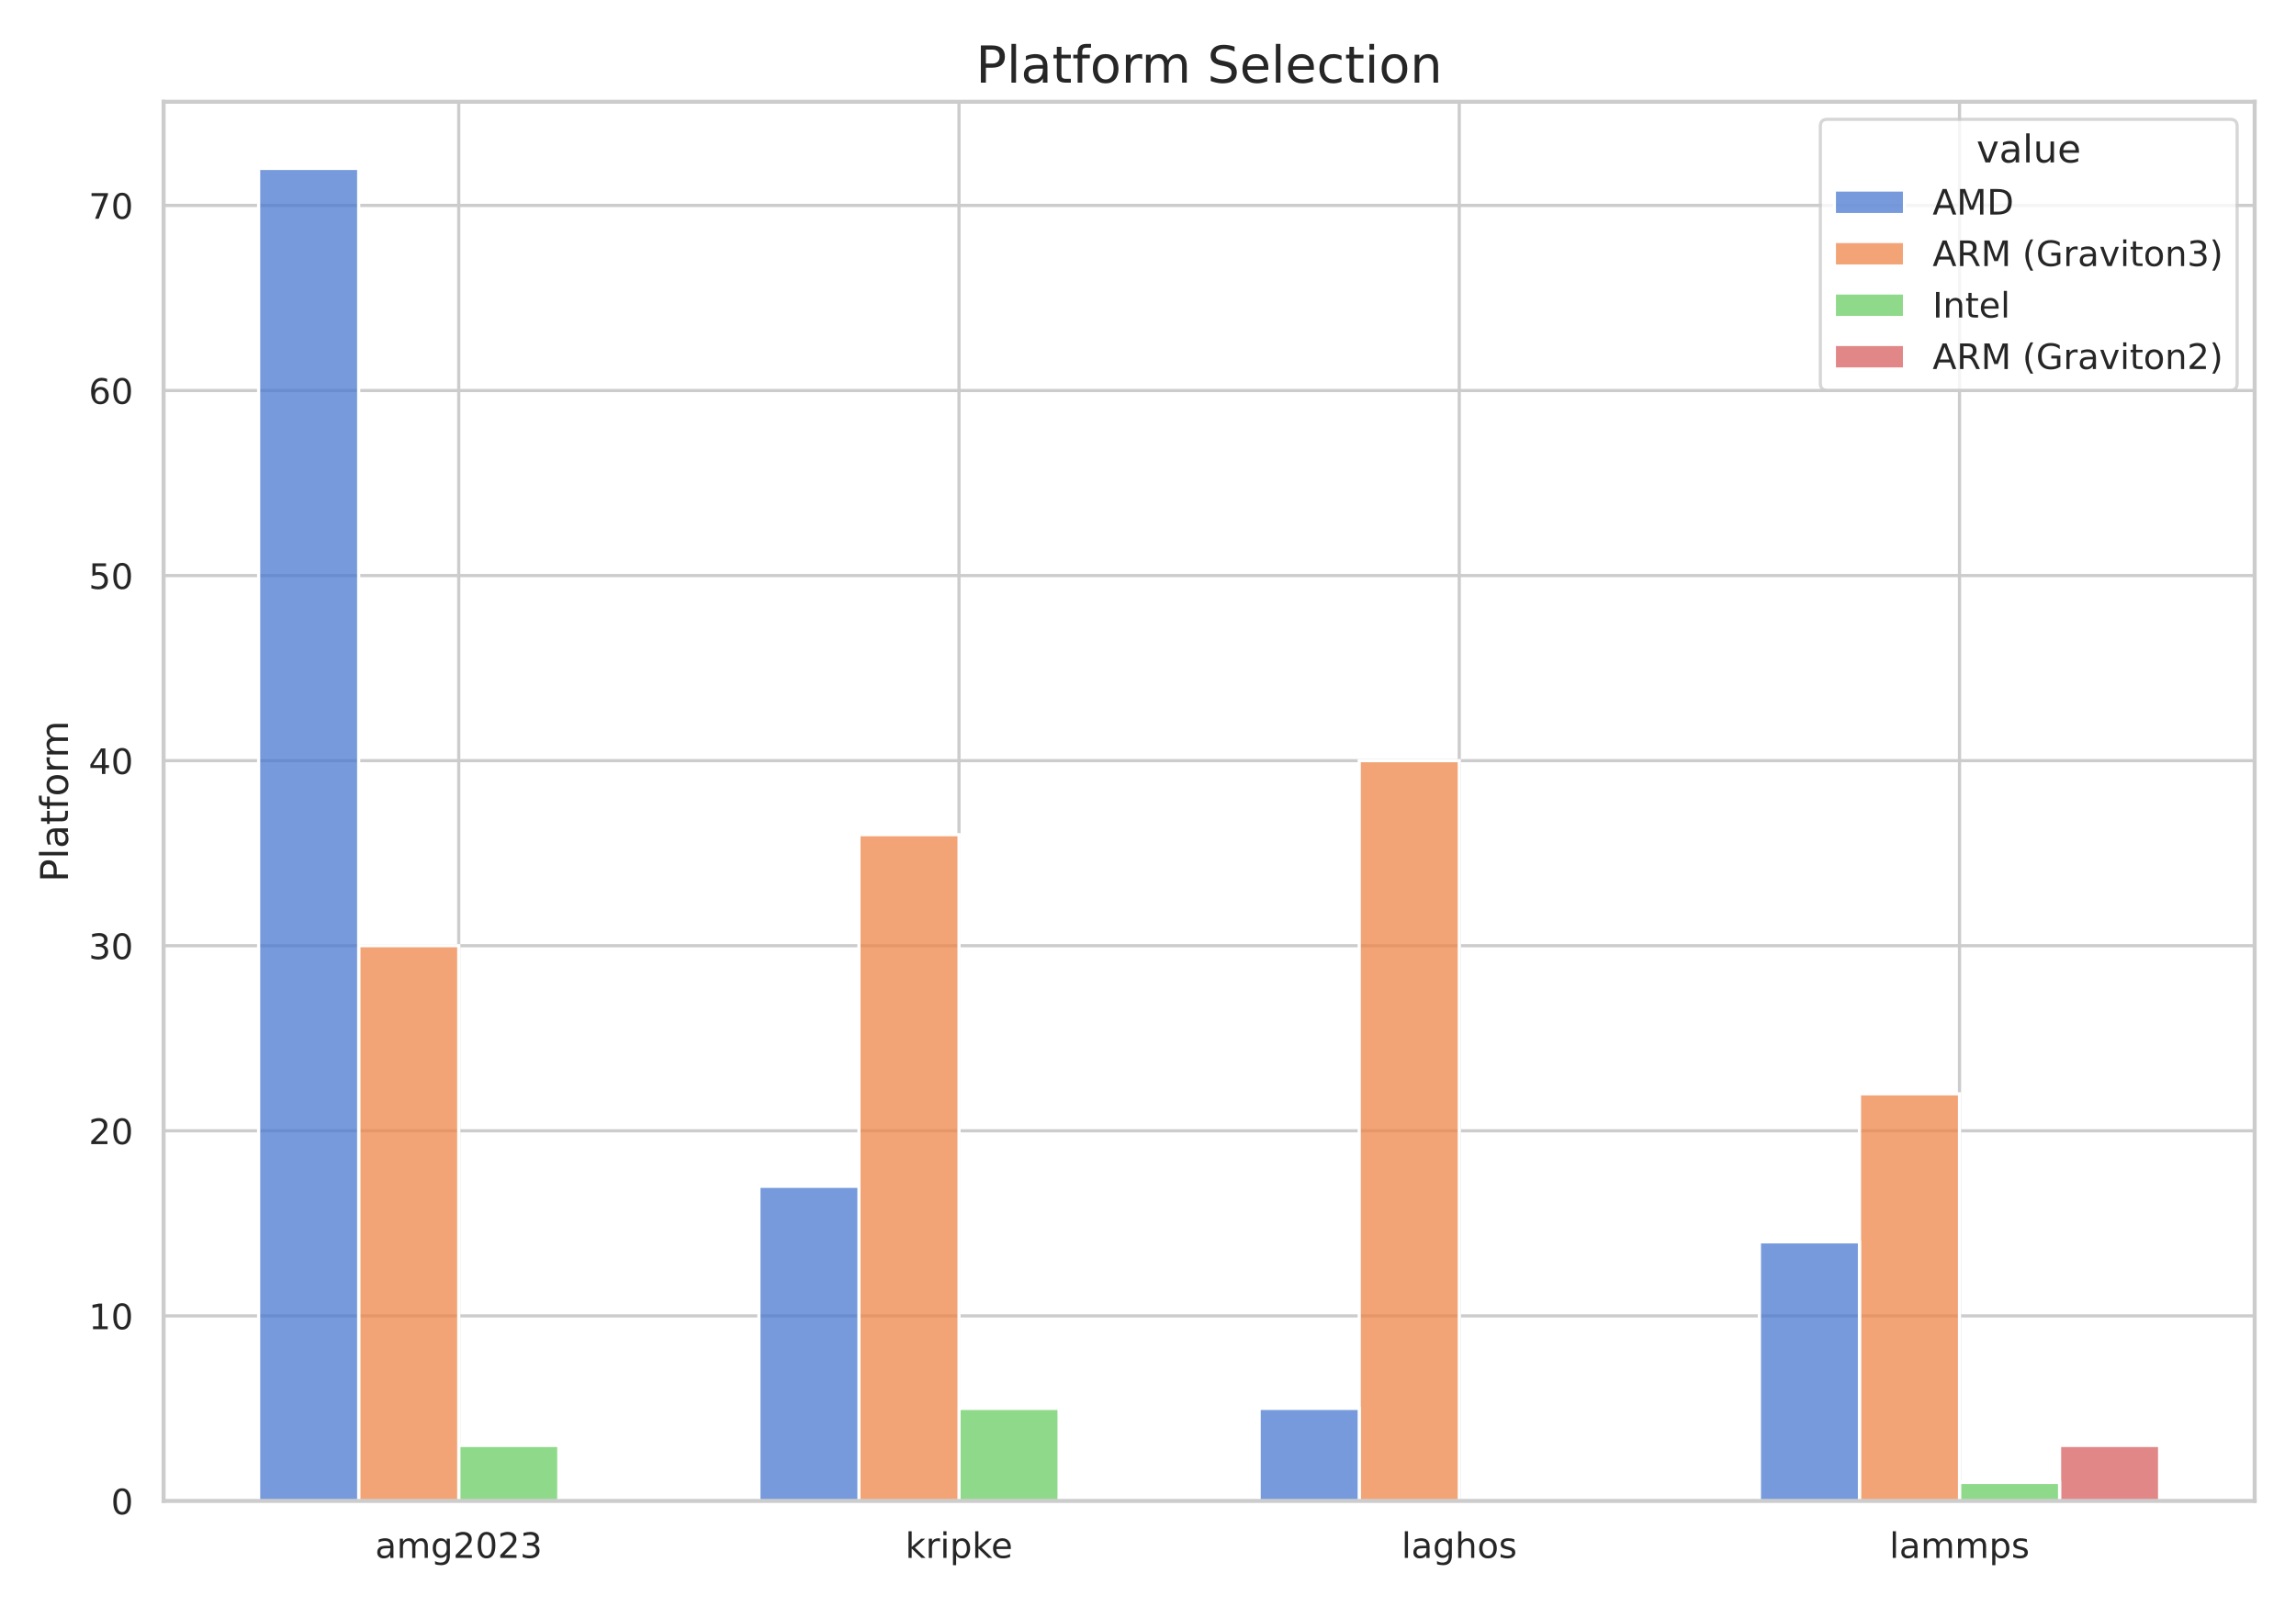
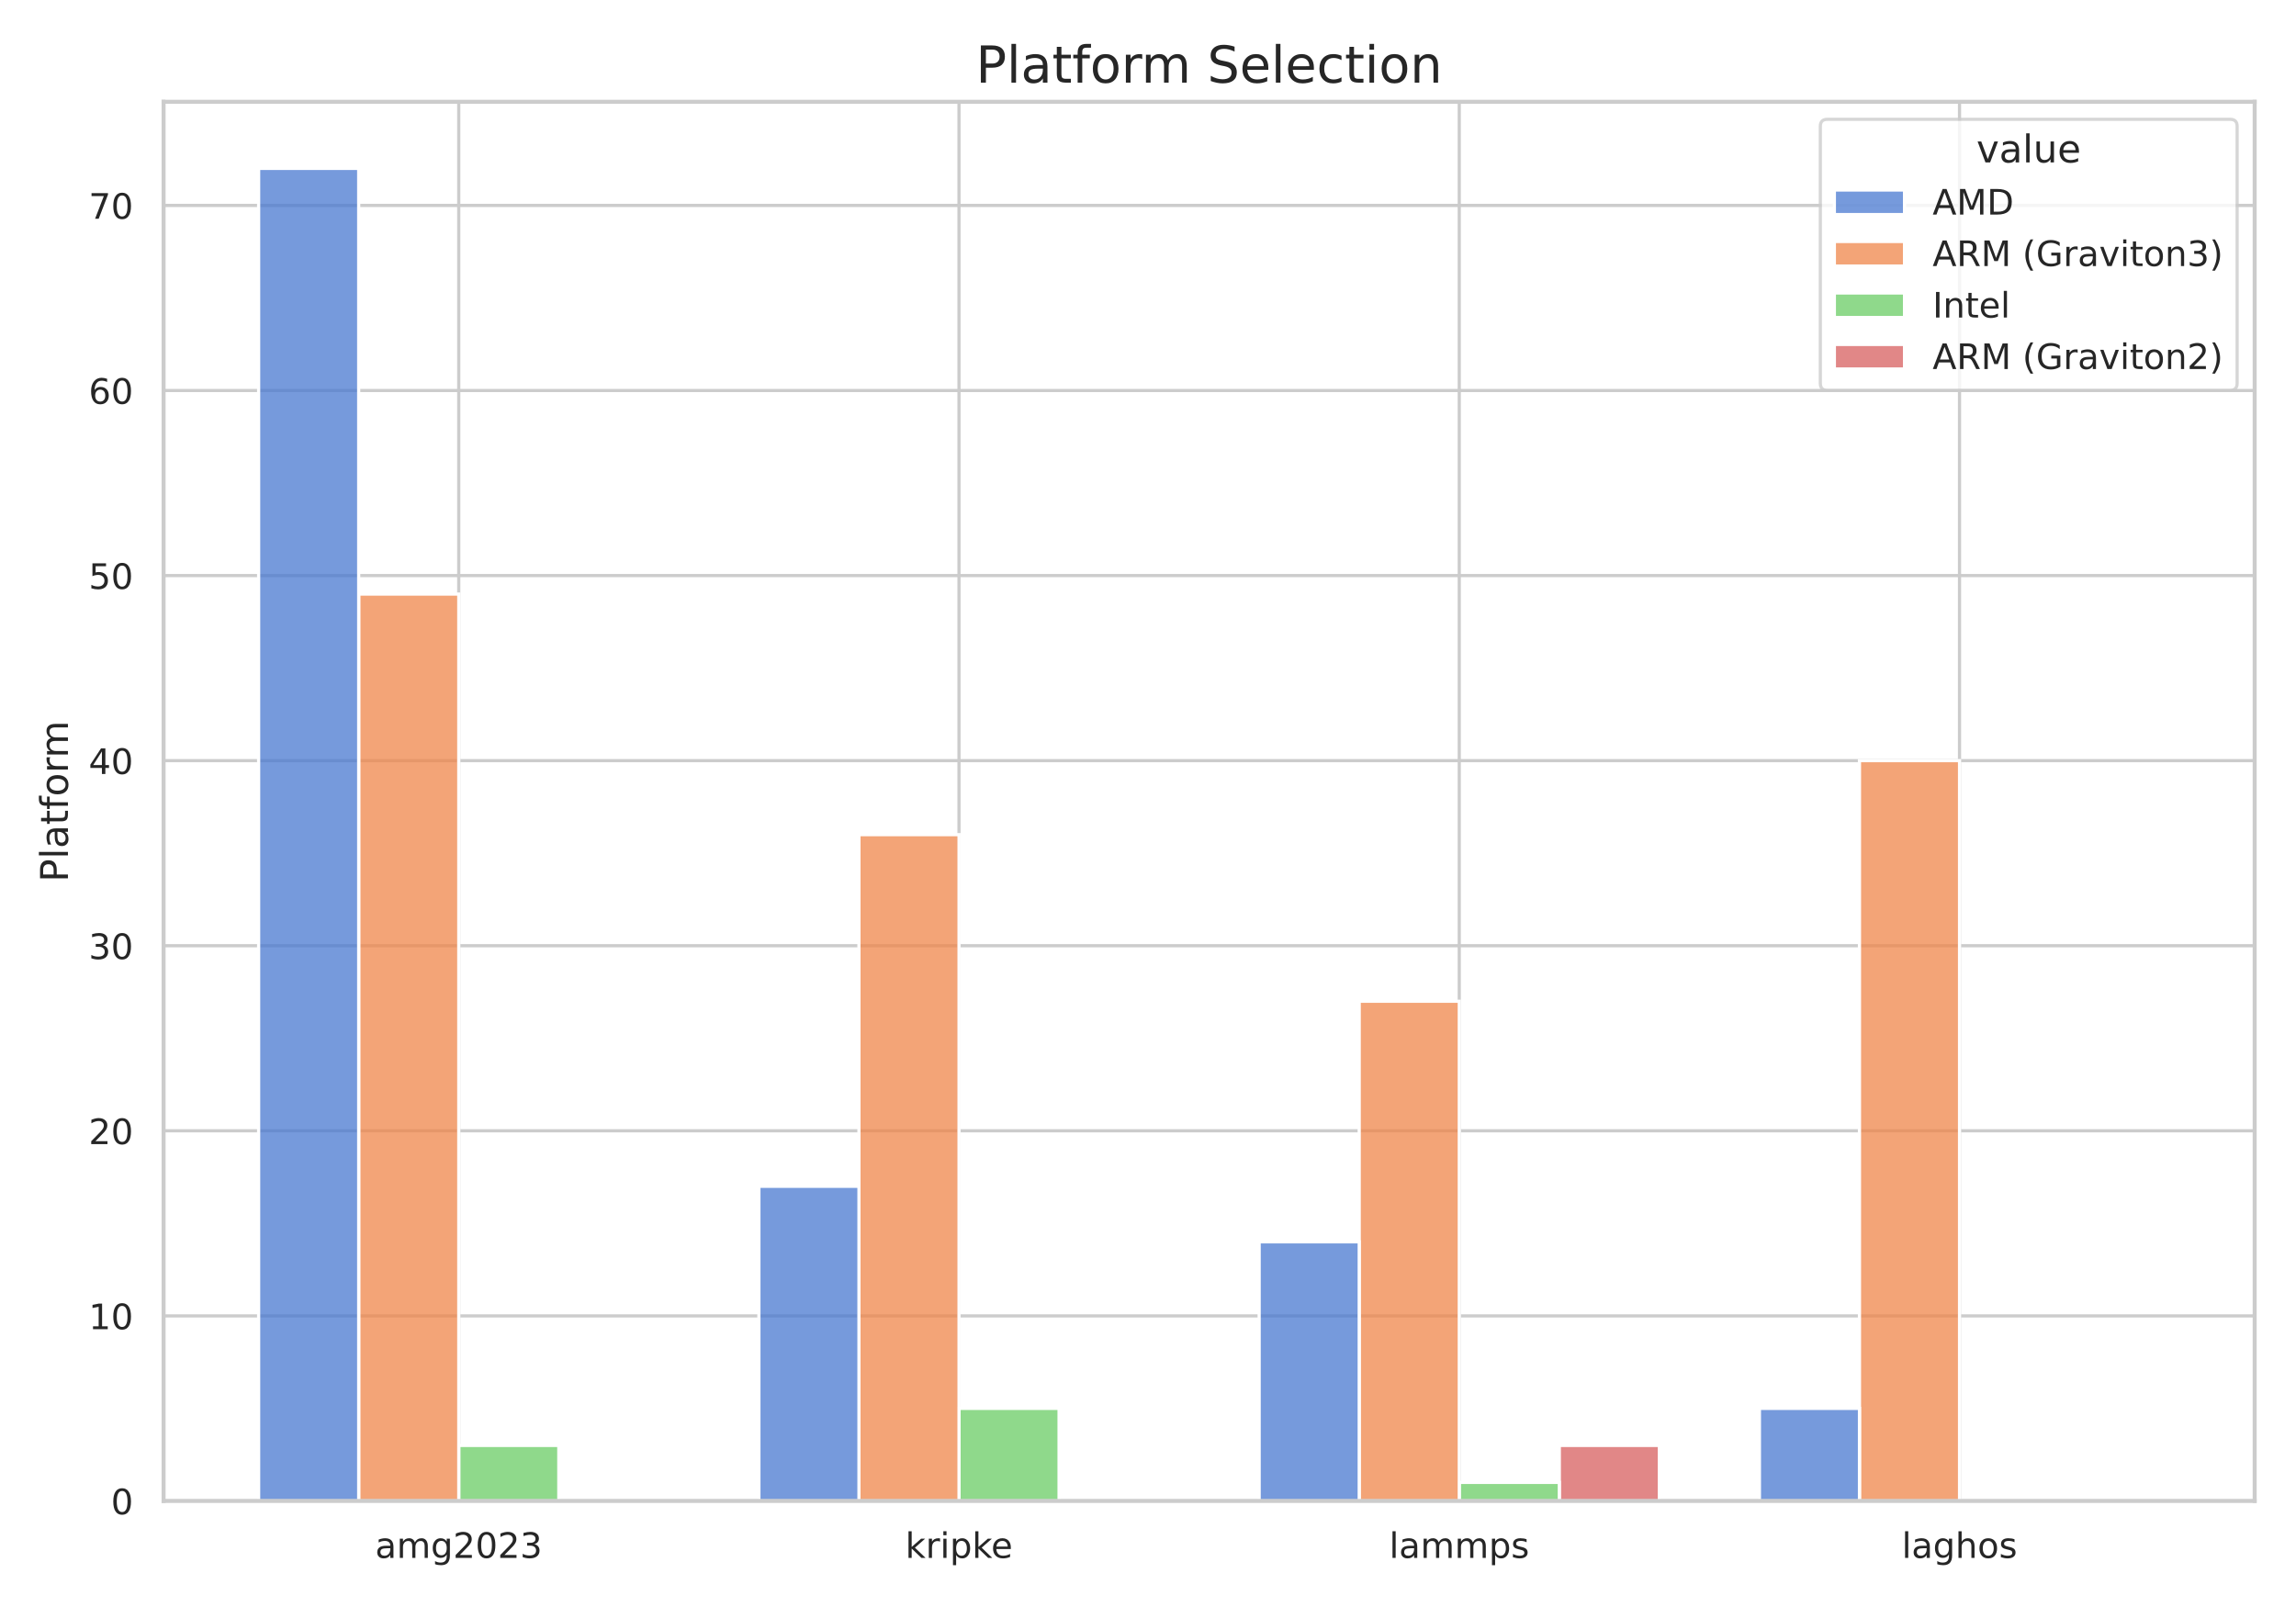
<svg xmlns="http://www.w3.org/2000/svg" xmlns:xlink="http://www.w3.org/1999/xlink" width="720pt" height="504pt" viewBox="0 0 720 504" version="1.1">
  <defs>
    <style type="text/css">*{stroke-linejoin: round; stroke-linecap: butt}</style>
  </defs>
  <g id="figure_1">
    <g id="patch_1">
      <path d="M 0 504  L 720 504  L 720 0  L 0 0  z " style="fill: #ffffff" />
    </g>
    <g id="axes_1">
      <g id="patch_2">
        <path d="M 51.3 470.74  L 707.04 470.74  L 707.04 31.92  L 51.3 31.92  z " style="fill: #ffffff" />
      </g>
      <g id="matplotlib.axis_1">
        <g id="xtick_1">
          <g id="line2d_1">
-             <path d="M 143.857 470.74  L 143.857 31.92  " clip-path="url(#p95e483240d)" style="fill: none; stroke: #cccccc; stroke-linecap: round" />
+             <path d="M 143.857 470.74  L 143.857 31.92  " clip-path="url(#p25aa515dc9)" style="fill: none; stroke: #cccccc; stroke-linecap: round" />
          </g>
          <g id="text_1">
            <g style="fill: #262626" transform="translate(117.6397 488.5983) scale(0.11 -0.11)">
              <defs>
                <path id="DejaVuSans-61" d="M 2194 1759  Q 1497 1759 1228 1600  Q 959 1441 959 1056  Q 959 750 1161 570  Q 1363 391 1709 391  Q 2188 391 2477 730  Q 2766 1069 2766 1631  L 2766 1759  L 2194 1759  z M 3341 1997  L 3341 0  L 2766 0  L 2766 531  Q 2569 213 2275 61  Q 1981 -91 1556 -91  Q 1019 -91 701 211  Q 384 513 384 1019  Q 384 1609 779 1909  Q 1175 2209 1959 2209  L 2766 2209  L 2766 2266  Q 2766 2663 2505 2880  Q 2244 3097 1772 3097  Q 1472 3097 1187 3025  Q 903 2953 641 2809  L 641 3341  Q 956 3463 1253 3523  Q 1550 3584 1831 3584  Q 2591 3584 2966 3190  Q 3341 2797 3341 1997  z " transform="scale(0.015625)" />
                <path id="DejaVuSans-6d" d="M 3328 2828  Q 3544 3216 3844 3400  Q 4144 3584 4550 3584  Q 5097 3584 5394 3201  Q 5691 2819 5691 2113  L 5691 0  L 5113 0  L 5113 2094  Q 5113 2597 4934 2840  Q 4756 3084 4391 3084  Q 3944 3084 3684 2787  Q 3425 2491 3425 1978  L 3425 0  L 2847 0  L 2847 2094  Q 2847 2600 2669 2842  Q 2491 3084 2119 3084  Q 1678 3084 1418 2786  Q 1159 2488 1159 1978  L 1159 0  L 581 0  L 581 3500  L 1159 3500  L 1159 2956  Q 1356 3278 1631 3431  Q 1906 3584 2284 3584  Q 2666 3584 2933 3390  Q 3200 3197 3328 2828  z " transform="scale(0.015625)" />
                <path id="DejaVuSans-67" d="M 2906 1791  Q 2906 2416 2648 2759  Q 2391 3103 1925 3103  Q 1463 3103 1205 2759  Q 947 2416 947 1791  Q 947 1169 1205 825  Q 1463 481 1925 481  Q 2391 481 2648 825  Q 2906 1169 2906 1791  z M 3481 434  Q 3481 -459 3084 -895  Q 2688 -1331 1869 -1331  Q 1566 -1331 1297 -1286  Q 1028 -1241 775 -1147  L 775 -588  Q 1028 -725 1275 -790  Q 1522 -856 1778 -856  Q 2344 -856 2625 -561  Q 2906 -266 2906 331  L 2906 616  Q 2728 306 2450 153  Q 2172 0 1784 0  Q 1141 0 747 490  Q 353 981 353 1791  Q 353 2603 747 3093  Q 1141 3584 1784 3584  Q 2172 3584 2450 3431  Q 2728 3278 2906 2969  L 2906 3500  L 3481 3500  L 3481 434  z " transform="scale(0.015625)" />
                <path id="DejaVuSans-32" d="M 1228 531  L 3431 531  L 3431 0  L 469 0  L 469 531  Q 828 903 1448 1529  Q 2069 2156 2228 2338  Q 2531 2678 2651 2914  Q 2772 3150 2772 3378  Q 2772 3750 2511 3984  Q 2250 4219 1831 4219  Q 1534 4219 1204 4116  Q 875 4013 500 3803  L 500 4441  Q 881 4594 1212 4672  Q 1544 4750 1819 4750  Q 2544 4750 2975 4387  Q 3406 4025 3406 3419  Q 3406 3131 3298 2873  Q 3191 2616 2906 2266  Q 2828 2175 2409 1742  Q 1991 1309 1228 531  z " transform="scale(0.015625)" />
                <path id="DejaVuSans-30" d="M 2034 4250  Q 1547 4250 1301 3770  Q 1056 3291 1056 2328  Q 1056 1369 1301 889  Q 1547 409 2034 409  Q 2525 409 2770 889  Q 3016 1369 3016 2328  Q 3016 3291 2770 3770  Q 2525 4250 2034 4250  z M 2034 4750  Q 2819 4750 3233 4129  Q 3647 3509 3647 2328  Q 3647 1150 3233 529  Q 2819 -91 2034 -91  Q 1250 -91 836 529  Q 422 1150 422 2328  Q 422 3509 836 4129  Q 1250 4750 2034 4750  z " transform="scale(0.015625)" />
                <path id="DejaVuSans-33" d="M 2597 2516  Q 3050 2419 3304 2112  Q 3559 1806 3559 1356  Q 3559 666 3084 287  Q 2609 -91 1734 -91  Q 1441 -91 1130 -33  Q 819 25 488 141  L 488 750  Q 750 597 1062 519  Q 1375 441 1716 441  Q 2309 441 2620 675  Q 2931 909 2931 1356  Q 2931 1769 2642 2001  Q 2353 2234 1838 2234  L 1294 2234  L 1294 2753  L 1863 2753  Q 2328 2753 2575 2939  Q 2822 3125 2822 3475  Q 2822 3834 2567 4026  Q 2313 4219 1838 4219  Q 1578 4219 1281 4162  Q 984 4106 628 3988  L 628 4550  Q 988 4650 1302 4700  Q 1616 4750 1894 4750  Q 2613 4750 3031 4423  Q 3450 4097 3450 3541  Q 3450 3153 3228 2886  Q 3006 2619 2597 2516  z " transform="scale(0.015625)" />
              </defs>
              <use xlink:href="#DejaVuSans-61" />
              <use xlink:href="#DejaVuSans-6d" x="61.279" />
              <use xlink:href="#DejaVuSans-67" x="158.691" />
              <use xlink:href="#DejaVuSans-32" x="222.168" />
              <use xlink:href="#DejaVuSans-30" x="285.791" />
              <use xlink:href="#DejaVuSans-32" x="349.414" />
              <use xlink:href="#DejaVuSans-33" x="413.037" />
            </g>
          </g>
        </g>
        <g id="xtick_2">
          <g id="line2d_2">
-             <path d="M 300.732 470.74  L 300.732 31.92  " clip-path="url(#p95e483240d)" style="fill: none; stroke: #cccccc; stroke-linecap: round" />
+             <path d="M 300.732 470.74  L 300.732 31.92  " clip-path="url(#p25aa515dc9)" style="fill: none; stroke: #cccccc; stroke-linecap: round" />
          </g>
          <g id="text_2">
            <g style="fill: #262626" transform="translate(283.897 488.5983) scale(0.11 -0.11)">
              <defs>
                <path id="DejaVuSans-6b" d="M 581 4863  L 1159 4863  L 1159 1991  L 2875 3500  L 3609 3500  L 1753 1863  L 3688 0  L 2938 0  L 1159 1709  L 1159 0  L 581 0  L 581 4863  z " transform="scale(0.015625)" />
                <path id="DejaVuSans-72" d="M 2631 2963  Q 2534 3019 2420 3045  Q 2306 3072 2169 3072  Q 1681 3072 1420 2755  Q 1159 2438 1159 1844  L 1159 0  L 581 0  L 581 3500  L 1159 3500  L 1159 2956  Q 1341 3275 1631 3429  Q 1922 3584 2338 3584  Q 2397 3584 2469 3576  Q 2541 3569 2628 3553  L 2631 2963  z " transform="scale(0.015625)" />
                <path id="DejaVuSans-69" d="M 603 3500  L 1178 3500  L 1178 0  L 603 0  L 603 3500  z M 603 4863  L 1178 4863  L 1178 4134  L 603 4134  L 603 4863  z " transform="scale(0.015625)" />
                <path id="DejaVuSans-70" d="M 1159 525  L 1159 -1331  L 581 -1331  L 581 3500  L 1159 3500  L 1159 2969  Q 1341 3281 1617 3432  Q 1894 3584 2278 3584  Q 2916 3584 3314 3078  Q 3713 2572 3713 1747  Q 3713 922 3314 415  Q 2916 -91 2278 -91  Q 1894 -91 1617 61  Q 1341 213 1159 525  z M 3116 1747  Q 3116 2381 2855 2742  Q 2594 3103 2138 3103  Q 1681 3103 1420 2742  Q 1159 2381 1159 1747  Q 1159 1113 1420 752  Q 1681 391 2138 391  Q 2594 391 2855 752  Q 3116 1113 3116 1747  z " transform="scale(0.015625)" />
                <path id="DejaVuSans-65" d="M 3597 1894  L 3597 1613  L 953 1613  Q 991 1019 1311 708  Q 1631 397 2203 397  Q 2534 397 2845 478  Q 3156 559 3463 722  L 3463 178  Q 3153 47 2828 -22  Q 2503 -91 2169 -91  Q 1331 -91 842 396  Q 353 884 353 1716  Q 353 2575 817 3079  Q 1281 3584 2069 3584  Q 2775 3584 3186 3129  Q 3597 2675 3597 1894  z M 3022 2063  Q 3016 2534 2758 2815  Q 2500 3097 2075 3097  Q 1594 3097 1305 2825  Q 1016 2553 972 2059  L 3022 2063  z " transform="scale(0.015625)" />
              </defs>
              <use xlink:href="#DejaVuSans-6b" />
              <use xlink:href="#DejaVuSans-72" x="57.91" />
              <use xlink:href="#DejaVuSans-69" x="99.023" />
              <use xlink:href="#DejaVuSans-70" x="126.807" />
              <use xlink:href="#DejaVuSans-6b" x="190.283" />
              <use xlink:href="#DejaVuSans-65" x="244.568" />
            </g>
          </g>
        </g>
        <g id="xtick_3">
          <g id="line2d_3">
-             <path d="M 457.608 470.74  L 457.608 31.92  " clip-path="url(#p95e483240d)" style="fill: none; stroke: #cccccc; stroke-linecap: round" />
+             <path d="M 457.608 470.74  L 457.608 31.92  " clip-path="url(#p25aa515dc9)" style="fill: none; stroke: #cccccc; stroke-linecap: round" />
          </g>
          <g id="text_3">
-             <g style="fill: #262626" transform="translate(439.5016 488.5983) scale(0.11 -0.11)">
+             <g style="fill: #262626" transform="translate(435.6379 488.5983) scale(0.11 -0.11)">
              <defs>
                <path id="DejaVuSans-6c" d="M 603 4863  L 1178 4863  L 1178 0  L 603 0  L 603 4863  z " transform="scale(0.015625)" />
+                 <path id="DejaVuSans-73" d="M 2834 3397  L 2834 2853  Q 2591 2978 2328 3040  Q 2066 3103 1784 3103  Q 1356 3103 1142 2972  Q 928 2841 928 2578  Q 928 2378 1081 2264  Q 1234 2150 1697 2047  L 1894 2003  Q 2506 1872 2764 1633  Q 3022 1394 3022 966  Q 3022 478 2636 193  Q 2250 -91 1575 -91  Q 1294 -91 989 -36  Q 684 19 347 128  L 347 722  Q 666 556 975 473  Q 1284 391 1588 391  Q 1994 391 2212 530  Q 2431 669 2431 922  Q 2431 1156 2273 1281  Q 2116 1406 1581 1522  L 1381 1569  Q 847 1681 609 1914  Q 372 2147 372 2553  Q 372 3047 722 3315  Q 1072 3584 1716 3584  Q 2034 3584 2315 3537  Q 2597 3491 2834 3397  z " transform="scale(0.015625)" />
+               </defs>
+               <use xlink:href="#DejaVuSans-6c" />
+               <use xlink:href="#DejaVuSans-61" x="27.783" />
+               <use xlink:href="#DejaVuSans-6d" x="89.062" />
+               <use xlink:href="#DejaVuSans-6d" x="186.475" />
+               <use xlink:href="#DejaVuSans-70" x="283.887" />
+               <use xlink:href="#DejaVuSans-73" x="347.363" />
+             </g>
+           </g>
+         </g>
+         <g id="xtick_4">
+           <g id="line2d_4">
+             <path d="M 614.483 470.74  L 614.483 31.92  " clip-path="url(#p25aa515dc9)" style="fill: none; stroke: #cccccc; stroke-linecap: round" />
+           </g>
+           <g id="text_4">
+             <g style="fill: #262626" transform="translate(596.3772 488.5983) scale(0.11 -0.11)">
+               <defs>
                <path id="DejaVuSans-68" d="M 3513 2113  L 3513 0  L 2938 0  L 2938 2094  Q 2938 2591 2744 2837  Q 2550 3084 2163 3084  Q 1697 3084 1428 2787  Q 1159 2491 1159 1978  L 1159 0  L 581 0  L 581 4863  L 1159 4863  L 1159 2956  Q 1366 3272 1645 3428  Q 1925 3584 2291 3584  Q 2894 3584 3203 3211  Q 3513 2838 3513 2113  z " transform="scale(0.015625)" />
                <path id="DejaVuSans-6f" d="M 1959 3097  Q 1497 3097 1228 2736  Q 959 2375 959 1747  Q 959 1119 1226 758  Q 1494 397 1959 397  Q 2419 397 2687 759  Q 2956 1122 2956 1747  Q 2956 2369 2687 2733  Q 2419 3097 1959 3097  z M 1959 3584  Q 2709 3584 3137 3096  Q 3566 2609 3566 1747  Q 3566 888 3137 398  Q 2709 -91 1959 -91  Q 1206 -91 779 398  Q 353 888 353 1747  Q 353 2609 779 3096  Q 1206 3584 1959 3584  z " transform="scale(0.015625)" />
-                 <path id="DejaVuSans-73" d="M 2834 3397  L 2834 2853  Q 2591 2978 2328 3040  Q 2066 3103 1784 3103  Q 1356 3103 1142 2972  Q 928 2841 928 2578  Q 928 2378 1081 2264  Q 1234 2150 1697 2047  L 1894 2003  Q 2506 1872 2764 1633  Q 3022 1394 3022 966  Q 3022 478 2636 193  Q 2250 -91 1575 -91  Q 1294 -91 989 -36  Q 684 19 347 128  L 347 722  Q 666 556 975 473  Q 1284 391 1588 391  Q 1994 391 2212 530  Q 2431 669 2431 922  Q 2431 1156 2273 1281  Q 2116 1406 1581 1522  L 1381 1569  Q 847 1681 609 1914  Q 372 2147 372 2553  Q 372 3047 722 3315  Q 1072 3584 1716 3584  Q 2034 3584 2315 3537  Q 2597 3491 2834 3397  z " transform="scale(0.015625)" />
              </defs>
              <use xlink:href="#DejaVuSans-6c" />
              <use xlink:href="#DejaVuSans-61" x="27.783" />
              <use xlink:href="#DejaVuSans-67" x="89.062" />
              <use xlink:href="#DejaVuSans-68" x="152.539" />
              <use xlink:href="#DejaVuSans-6f" x="215.918" />
              <use xlink:href="#DejaVuSans-73" x="277.1" />
            </g>
          </g>
        </g>
-         <g id="xtick_4">
-           <g id="line2d_4">
-             <path d="M 614.483 470.74  L 614.483 31.92  " clip-path="url(#p95e483240d)" style="fill: none; stroke: #cccccc; stroke-linecap: round" />
-           </g>
-           <g id="text_4">
-             <g style="fill: #262626" transform="translate(592.5135 488.5983) scale(0.11 -0.11)">
-               <use xlink:href="#DejaVuSans-6c" />
-               <use xlink:href="#DejaVuSans-61" x="27.783" />
-               <use xlink:href="#DejaVuSans-6d" x="89.062" />
-               <use xlink:href="#DejaVuSans-6d" x="186.475" />
-               <use xlink:href="#DejaVuSans-70" x="283.887" />
-               <use xlink:href="#DejaVuSans-73" x="347.363" />
-             </g>
-           </g>
-         </g>
      </g>
      <g id="matplotlib.axis_2">
        <g id="ytick_1">
          <g id="line2d_5">
-             <path d="M 51.3 470.74  L 707.04 470.74  " clip-path="url(#p95e483240d)" style="fill: none; stroke: #cccccc; stroke-linecap: round" />
+             <path d="M 51.3 470.74  L 707.04 470.74  " clip-path="url(#p25aa515dc9)" style="fill: none; stroke: #cccccc; stroke-linecap: round" />
          </g>
          <g id="text_5">
            <g style="fill: #262626" transform="translate(34.80125 474.9191) scale(0.11 -0.11)">
              <use xlink:href="#DejaVuSans-30" />
            </g>
          </g>
        </g>
        <g id="ytick_2">
          <g id="line2d_6">
-             <path d="M 51.3 412.695  L 707.04 412.695  " clip-path="url(#p95e483240d)" style="fill: none; stroke: #cccccc; stroke-linecap: round" />
+             <path d="M 51.3 412.695  L 707.04 412.695  " clip-path="url(#p25aa515dc9)" style="fill: none; stroke: #cccccc; stroke-linecap: round" />
          </g>
          <g id="text_6">
            <g style="fill: #262626" transform="translate(27.8025 416.8742) scale(0.11 -0.11)">
              <defs>
                <path id="DejaVuSans-31" d="M 794 531  L 1825 531  L 1825 4091  L 703 3866  L 703 4441  L 1819 4666  L 2450 4666  L 2450 531  L 3481 531  L 3481 0  L 794 0  L 794 531  z " transform="scale(0.015625)" />
              </defs>
              <use xlink:href="#DejaVuSans-31" />
              <use xlink:href="#DejaVuSans-30" x="63.623" />
            </g>
          </g>
        </g>
        <g id="ytick_3">
          <g id="line2d_7">
-             <path d="M 51.3 354.65  L 707.04 354.65  " clip-path="url(#p95e483240d)" style="fill: none; stroke: #cccccc; stroke-linecap: round" />
+             <path d="M 51.3 354.65  L 707.04 354.65  " clip-path="url(#p25aa515dc9)" style="fill: none; stroke: #cccccc; stroke-linecap: round" />
          </g>
          <g id="text_7">
            <g style="fill: #262626" transform="translate(27.8025 358.8292) scale(0.11 -0.11)">
              <use xlink:href="#DejaVuSans-32" />
              <use xlink:href="#DejaVuSans-30" x="63.623" />
            </g>
          </g>
        </g>
        <g id="ytick_4">
          <g id="line2d_8">
-             <path d="M 51.3 296.605  L 707.04 296.605  " clip-path="url(#p95e483240d)" style="fill: none; stroke: #cccccc; stroke-linecap: round" />
+             <path d="M 51.3 296.605  L 707.04 296.605  " clip-path="url(#p25aa515dc9)" style="fill: none; stroke: #cccccc; stroke-linecap: round" />
          </g>
          <g id="text_8">
            <g style="fill: #262626" transform="translate(27.8025 300.7842) scale(0.11 -0.11)">
              <use xlink:href="#DejaVuSans-33" />
              <use xlink:href="#DejaVuSans-30" x="63.623" />
            </g>
          </g>
        </g>
        <g id="ytick_5">
          <g id="line2d_9">
-             <path d="M 51.3 238.56  L 707.04 238.56  " clip-path="url(#p95e483240d)" style="fill: none; stroke: #cccccc; stroke-linecap: round" />
+             <path d="M 51.3 238.56  L 707.04 238.56  " clip-path="url(#p25aa515dc9)" style="fill: none; stroke: #cccccc; stroke-linecap: round" />
          </g>
          <g id="text_9">
            <g style="fill: #262626" transform="translate(27.8025 242.7392) scale(0.11 -0.11)">
              <defs>
                <path id="DejaVuSans-34" d="M 2419 4116  L 825 1625  L 2419 1625  L 2419 4116  z M 2253 4666  L 3047 4666  L 3047 1625  L 3713 1625  L 3713 1100  L 3047 1100  L 3047 0  L 2419 0  L 2419 1100  L 313 1100  L 313 1709  L 2253 4666  z " transform="scale(0.015625)" />
              </defs>
              <use xlink:href="#DejaVuSans-34" />
              <use xlink:href="#DejaVuSans-30" x="63.623" />
            </g>
          </g>
        </g>
        <g id="ytick_6">
          <g id="line2d_10">
-             <path d="M 51.3 180.515  L 707.04 180.515  " clip-path="url(#p95e483240d)" style="fill: none; stroke: #cccccc; stroke-linecap: round" />
+             <path d="M 51.3 180.515  L 707.04 180.515  " clip-path="url(#p25aa515dc9)" style="fill: none; stroke: #cccccc; stroke-linecap: round" />
          </g>
          <g id="text_10">
            <g style="fill: #262626" transform="translate(27.8025 184.6943) scale(0.11 -0.11)">
              <defs>
                <path id="DejaVuSans-35" d="M 691 4666  L 3169 4666  L 3169 4134  L 1269 4134  L 1269 2991  Q 1406 3038 1543 3061  Q 1681 3084 1819 3084  Q 2600 3084 3056 2656  Q 3513 2228 3513 1497  Q 3513 744 3044 326  Q 2575 -91 1722 -91  Q 1428 -91 1123 -41  Q 819 9 494 109  L 494 744  Q 775 591 1075 516  Q 1375 441 1709 441  Q 2250 441 2565 725  Q 2881 1009 2881 1497  Q 2881 1984 2565 2268  Q 2250 2553 1709 2553  Q 1456 2553 1204 2497  Q 953 2441 691 2322  L 691 4666  z " transform="scale(0.015625)" />
              </defs>
              <use xlink:href="#DejaVuSans-35" />
              <use xlink:href="#DejaVuSans-30" x="63.623" />
            </g>
          </g>
        </g>
        <g id="ytick_7">
          <g id="line2d_11">
-             <path d="M 51.3 122.47  L 707.04 122.47  " clip-path="url(#p95e483240d)" style="fill: none; stroke: #cccccc; stroke-linecap: round" />
+             <path d="M 51.3 122.47  L 707.04 122.47  " clip-path="url(#p25aa515dc9)" style="fill: none; stroke: #cccccc; stroke-linecap: round" />
          </g>
          <g id="text_11">
            <g style="fill: #262626" transform="translate(27.8025 126.6493) scale(0.11 -0.11)">
              <defs>
                <path id="DejaVuSans-36" d="M 2113 2584  Q 1688 2584 1439 2293  Q 1191 2003 1191 1497  Q 1191 994 1439 701  Q 1688 409 2113 409  Q 2538 409 2786 701  Q 3034 994 3034 1497  Q 3034 2003 2786 2293  Q 2538 2584 2113 2584  z M 3366 4563  L 3366 3988  Q 3128 4100 2886 4159  Q 2644 4219 2406 4219  Q 1781 4219 1451 3797  Q 1122 3375 1075 2522  Q 1259 2794 1537 2939  Q 1816 3084 2150 3084  Q 2853 3084 3261 2657  Q 3669 2231 3669 1497  Q 3669 778 3244 343  Q 2819 -91 2113 -91  Q 1303 -91 875 529  Q 447 1150 447 2328  Q 447 3434 972 4092  Q 1497 4750 2381 4750  Q 2619 4750 2861 4703  Q 3103 4656 3366 4563  z " transform="scale(0.015625)" />
              </defs>
              <use xlink:href="#DejaVuSans-36" />
              <use xlink:href="#DejaVuSans-30" x="63.623" />
            </g>
          </g>
        </g>
        <g id="ytick_8">
          <g id="line2d_12">
-             <path d="M 51.3 64.425  L 707.04 64.425  " clip-path="url(#p95e483240d)" style="fill: none; stroke: #cccccc; stroke-linecap: round" />
+             <path d="M 51.3 64.425  L 707.04 64.425  " clip-path="url(#p25aa515dc9)" style="fill: none; stroke: #cccccc; stroke-linecap: round" />
          </g>
          <g id="text_12">
            <g style="fill: #262626" transform="translate(27.8025 68.60433) scale(0.11 -0.11)">
              <defs>
                <path id="DejaVuSans-37" d="M 525 4666  L 3525 4666  L 3525 4397  L 1831 0  L 1172 0  L 2766 4134  L 525 4134  L 525 4666  z " transform="scale(0.015625)" />
              </defs>
              <use xlink:href="#DejaVuSans-37" />
              <use xlink:href="#DejaVuSans-30" x="63.623" />
            </g>
          </g>
        </g>
        <g id="text_13">
          <g style="fill: #262626" transform="translate(21.30688 276.6331) rotate(-90) scale(0.12 -0.12)">
            <defs>
              <path id="DejaVuSans-50" d="M 1259 4147  L 1259 2394  L 2053 2394  Q 2494 2394 2734 2622  Q 2975 2850 2975 3272  Q 2975 3691 2734 3919  Q 2494 4147 2053 4147  L 1259 4147  z M 628 4666  L 2053 4666  Q 2838 4666 3239 4311  Q 3641 3956 3641 3272  Q 3641 2581 3239 2228  Q 2838 1875 2053 1875  L 1259 1875  L 1259 0  L 628 0  L 628 4666  z " transform="scale(0.015625)" />
              <path id="DejaVuSans-74" d="M 1172 4494  L 1172 3500  L 2356 3500  L 2356 3053  L 1172 3053  L 1172 1153  Q 1172 725 1289 603  Q 1406 481 1766 481  L 2356 481  L 2356 0  L 1766 0  Q 1100 0 847 248  Q 594 497 594 1153  L 594 3053  L 172 3053  L 172 3500  L 594 3500  L 594 4494  L 1172 4494  z " transform="scale(0.015625)" />
              <path id="DejaVuSans-66" d="M 2375 4863  L 2375 4384  L 1825 4384  Q 1516 4384 1395 4259  Q 1275 4134 1275 3809  L 1275 3500  L 2222 3500  L 2222 3053  L 1275 3053  L 1275 0  L 697 0  L 697 3053  L 147 3053  L 147 3500  L 697 3500  L 697 3744  Q 697 4328 969 4595  Q 1241 4863 1831 4863  L 2375 4863  z " transform="scale(0.015625)" />
            </defs>
            <use xlink:href="#DejaVuSans-50" />
            <use xlink:href="#DejaVuSans-6c" x="60.303" />
            <use xlink:href="#DejaVuSans-61" x="88.086" />
            <use xlink:href="#DejaVuSans-74" x="149.365" />
            <use xlink:href="#DejaVuSans-66" x="188.574" />
            <use xlink:href="#DejaVuSans-6f" x="223.779" />
            <use xlink:href="#DejaVuSans-72" x="284.961" />
            <use xlink:href="#DejaVuSans-6d" x="324.324" />
          </g>
        </g>
      </g>
      <g id="patch_3">
-         <path d="M 175.232 470.74  L 206.607 470.74  L 206.607 470.74  L 175.232 470.74  z " clip-path="url(#p95e483240d)" style="fill: #d65f5f; fill-opacity: 0.75; stroke: #ffffff; stroke-linejoin: miter" />
+         <path d="M 175.232 470.74  L 206.607 470.74  L 206.607 470.74  L 175.232 470.74  z " clip-path="url(#p25aa515dc9)" style="fill: #d65f5f; fill-opacity: 0.75; stroke: #ffffff; stroke-linejoin: miter" />
      </g>
      <g id="patch_4">
-         <path d="M 332.107 470.74  L 363.482 470.74  L 363.482 470.74  L 332.107 470.74  z " clip-path="url(#p95e483240d)" style="fill: #d65f5f; fill-opacity: 0.75; stroke: #ffffff; stroke-linejoin: miter" />
+         <path d="M 332.107 470.74  L 363.482 470.74  L 363.482 470.74  L 332.107 470.74  z " clip-path="url(#p25aa515dc9)" style="fill: #d65f5f; fill-opacity: 0.75; stroke: #ffffff; stroke-linejoin: miter" />
      </g>
      <g id="patch_5">
-         <path d="M 488.983 470.74  L 520.358 470.74  L 520.358 470.74  L 488.983 470.74  z " clip-path="url(#p95e483240d)" style="fill: #d65f5f; fill-opacity: 0.75; stroke: #ffffff; stroke-linejoin: miter" />
+         <path d="M 488.983 470.74  L 520.358 470.74  L 520.358 453.327  L 488.983 453.327  z " clip-path="url(#p25aa515dc9)" style="fill: #d65f5f; fill-opacity: 0.75; stroke: #ffffff; stroke-linejoin: miter" />
      </g>
      <g id="patch_6">
-         <path d="M 645.859 470.74  L 677.234 470.74  L 677.234 453.327  L 645.859 453.327  z " clip-path="url(#p95e483240d)" style="fill: #d65f5f; fill-opacity: 0.75; stroke: #ffffff; stroke-linejoin: miter" />
+         <path d="M 645.859 470.74  L 677.234 470.74  L 677.234 470.74  L 645.859 470.74  z " clip-path="url(#p25aa515dc9)" style="fill: #d65f5f; fill-opacity: 0.75; stroke: #ffffff; stroke-linejoin: miter" />
      </g>
      <g id="patch_7">
-         <path d="M 143.857 470.74  L 175.232 470.74  L 175.232 453.327  L 143.857 453.327  z " clip-path="url(#p95e483240d)" style="fill: #6acc64; fill-opacity: 0.75; stroke: #ffffff; stroke-linejoin: miter" />
+         <path d="M 143.857 470.74  L 175.232 470.74  L 175.232 453.327  L 143.857 453.327  z " clip-path="url(#p25aa515dc9)" style="fill: #6acc64; fill-opacity: 0.75; stroke: #ffffff; stroke-linejoin: miter" />
      </g>
      <g id="patch_8">
-         <path d="M 300.732 470.74  L 332.107 470.74  L 332.107 441.718  L 300.732 441.718  z " clip-path="url(#p95e483240d)" style="fill: #6acc64; fill-opacity: 0.75; stroke: #ffffff; stroke-linejoin: miter" />
+         <path d="M 300.732 470.74  L 332.107 470.74  L 332.107 441.718  L 300.732 441.718  z " clip-path="url(#p25aa515dc9)" style="fill: #6acc64; fill-opacity: 0.75; stroke: #ffffff; stroke-linejoin: miter" />
      </g>
      <g id="patch_9">
-         <path d="M 457.608 470.74  L 488.983 470.74  L 488.983 470.74  L 457.608 470.74  z " clip-path="url(#p95e483240d)" style="fill: #6acc64; fill-opacity: 0.75; stroke: #ffffff; stroke-linejoin: miter" />
+         <path d="M 457.608 470.74  L 488.983 470.74  L 488.983 464.936  L 457.608 464.936  z " clip-path="url(#p25aa515dc9)" style="fill: #6acc64; fill-opacity: 0.75; stroke: #ffffff; stroke-linejoin: miter" />
      </g>
      <g id="patch_10">
-         <path d="M 614.483 470.74  L 645.859 470.74  L 645.859 464.936  L 614.483 464.936  z " clip-path="url(#p95e483240d)" style="fill: #6acc64; fill-opacity: 0.75; stroke: #ffffff; stroke-linejoin: miter" />
+         <path d="M 614.483 470.74  L 645.859 470.74  L 645.859 470.74  L 614.483 470.74  z " clip-path="url(#p25aa515dc9)" style="fill: #6acc64; fill-opacity: 0.75; stroke: #ffffff; stroke-linejoin: miter" />
      </g>
      <g id="patch_11">
-         <path d="M 112.481 470.74  L 143.857 470.74  L 143.857 296.605  L 112.481 296.605  z " clip-path="url(#p95e483240d)" style="fill: #ee854a; fill-opacity: 0.75; stroke: #ffffff; stroke-linejoin: miter" />
+         <path d="M 112.481 470.74  L 143.857 470.74  L 143.857 186.32  L 112.481 186.32  z " clip-path="url(#p25aa515dc9)" style="fill: #ee854a; fill-opacity: 0.75; stroke: #ffffff; stroke-linejoin: miter" />
      </g>
      <g id="patch_12">
-         <path d="M 269.357 470.74  L 300.732 470.74  L 300.732 261.778  L 269.357 261.778  z " clip-path="url(#p95e483240d)" style="fill: #ee854a; fill-opacity: 0.75; stroke: #ffffff; stroke-linejoin: miter" />
+         <path d="M 269.357 470.74  L 300.732 470.74  L 300.732 261.778  L 269.357 261.778  z " clip-path="url(#p25aa515dc9)" style="fill: #ee854a; fill-opacity: 0.75; stroke: #ffffff; stroke-linejoin: miter" />
      </g>
      <g id="patch_13">
-         <path d="M 426.233 470.74  L 457.608 470.74  L 457.608 238.56  L 426.233 238.56  z " clip-path="url(#p95e483240d)" style="fill: #ee854a; fill-opacity: 0.75; stroke: #ffffff; stroke-linejoin: miter" />
+         <path d="M 426.233 470.74  L 457.608 470.74  L 457.608 314.019  L 426.233 314.019  z " clip-path="url(#p25aa515dc9)" style="fill: #ee854a; fill-opacity: 0.75; stroke: #ffffff; stroke-linejoin: miter" />
      </g>
      <g id="patch_14">
-         <path d="M 583.108 470.74  L 614.483 470.74  L 614.483 343.041  L 583.108 343.041  z " clip-path="url(#p95e483240d)" style="fill: #ee854a; fill-opacity: 0.75; stroke: #ffffff; stroke-linejoin: miter" />
+         <path d="M 583.108 470.74  L 614.483 470.74  L 614.483 238.56  L 583.108 238.56  z " clip-path="url(#p25aa515dc9)" style="fill: #ee854a; fill-opacity: 0.75; stroke: #ffffff; stroke-linejoin: miter" />
      </g>
      <g id="patch_15">
-         <path d="M 81.106 470.74  L 112.481 470.74  L 112.481 52.816  L 81.106 52.816  z " clip-path="url(#p95e483240d)" style="fill: #4878d0; fill-opacity: 0.75; stroke: #ffffff; stroke-linejoin: miter" />
+         <path d="M 81.106 470.74  L 112.481 470.74  L 112.481 52.816  L 81.106 52.816  z " clip-path="url(#p25aa515dc9)" style="fill: #4878d0; fill-opacity: 0.75; stroke: #ffffff; stroke-linejoin: miter" />
      </g>
      <g id="patch_16">
-         <path d="M 237.982 470.74  L 269.357 470.74  L 269.357 372.064  L 237.982 372.064  z " clip-path="url(#p95e483240d)" style="fill: #4878d0; fill-opacity: 0.75; stroke: #ffffff; stroke-linejoin: miter" />
+         <path d="M 237.982 470.74  L 269.357 470.74  L 269.357 372.064  L 237.982 372.064  z " clip-path="url(#p25aa515dc9)" style="fill: #4878d0; fill-opacity: 0.75; stroke: #ffffff; stroke-linejoin: miter" />
      </g>
      <g id="patch_17">
-         <path d="M 394.858 470.74  L 426.233 470.74  L 426.233 441.718  L 394.858 441.718  z " clip-path="url(#p95e483240d)" style="fill: #4878d0; fill-opacity: 0.75; stroke: #ffffff; stroke-linejoin: miter" />
+         <path d="M 394.858 470.74  L 426.233 470.74  L 426.233 389.477  L 394.858 389.477  z " clip-path="url(#p25aa515dc9)" style="fill: #4878d0; fill-opacity: 0.75; stroke: #ffffff; stroke-linejoin: miter" />
      </g>
      <g id="patch_18">
-         <path d="M 551.733 470.74  L 583.108 470.74  L 583.108 389.477  L 551.733 389.477  z " clip-path="url(#p95e483240d)" style="fill: #4878d0; fill-opacity: 0.75; stroke: #ffffff; stroke-linejoin: miter" />
+         <path d="M 551.733 470.74  L 583.108 470.74  L 583.108 441.718  L 551.733 441.718  z " clip-path="url(#p25aa515dc9)" style="fill: #4878d0; fill-opacity: 0.75; stroke: #ffffff; stroke-linejoin: miter" />
      </g>
      <g id="patch_19">
        <path d="M 51.3 470.74  L 51.3 31.92  " style="fill: none; stroke: #cccccc; stroke-width: 1.25; stroke-linejoin: miter; stroke-linecap: square" />
      </g>
      <g id="patch_20">
        <path d="M 707.04 470.74  L 707.04 31.92  " style="fill: none; stroke: #cccccc; stroke-width: 1.25; stroke-linejoin: miter; stroke-linecap: square" />
      </g>
      <g id="patch_21">
        <path d="M 51.3 470.74  L 707.04 470.74  " style="fill: none; stroke: #cccccc; stroke-width: 1.25; stroke-linejoin: miter; stroke-linecap: square" />
      </g>
      <g id="patch_22">
        <path d="M 51.3 31.92  L 707.04 31.92  " style="fill: none; stroke: #cccccc; stroke-width: 1.25; stroke-linejoin: miter; stroke-linecap: square" />
      </g>
      <g id="text_14">
        <g style="fill: #262626" transform="translate(306.0213 25.92) scale(0.16 -0.16)">
          <defs>
            <path id="DejaVuSans-20" transform="scale(0.015625)" />
            <path id="DejaVuSans-53" d="M 3425 4513  L 3425 3897  Q 3066 4069 2747 4153  Q 2428 4238 2131 4238  Q 1616 4238 1336 4038  Q 1056 3838 1056 3469  Q 1056 3159 1242 3001  Q 1428 2844 1947 2747  L 2328 2669  Q 3034 2534 3370 2195  Q 3706 1856 3706 1288  Q 3706 609 3251 259  Q 2797 -91 1919 -91  Q 1588 -91 1214 -16  Q 841 59 441 206  L 441 856  Q 825 641 1194 531  Q 1563 422 1919 422  Q 2459 422 2753 634  Q 3047 847 3047 1241  Q 3047 1584 2836 1778  Q 2625 1972 2144 2069  L 1759 2144  Q 1053 2284 737 2584  Q 422 2884 422 3419  Q 422 4038 858 4394  Q 1294 4750 2059 4750  Q 2388 4750 2728 4690  Q 3069 4631 3425 4513  z " transform="scale(0.015625)" />
            <path id="DejaVuSans-63" d="M 3122 3366  L 3122 2828  Q 2878 2963 2633 3030  Q 2388 3097 2138 3097  Q 1578 3097 1268 2742  Q 959 2388 959 1747  Q 959 1106 1268 751  Q 1578 397 2138 397  Q 2388 397 2633 464  Q 2878 531 3122 666  L 3122 134  Q 2881 22 2623 -34  Q 2366 -91 2075 -91  Q 1284 -91 818 406  Q 353 903 353 1747  Q 353 2603 823 3093  Q 1294 3584 2113 3584  Q 2378 3584 2631 3529  Q 2884 3475 3122 3366  z " transform="scale(0.015625)" />
            <path id="DejaVuSans-6e" d="M 3513 2113  L 3513 0  L 2938 0  L 2938 2094  Q 2938 2591 2744 2837  Q 2550 3084 2163 3084  Q 1697 3084 1428 2787  Q 1159 2491 1159 1978  L 1159 0  L 581 0  L 581 3500  L 1159 3500  L 1159 2956  Q 1366 3272 1645 3428  Q 1925 3584 2291 3584  Q 2894 3584 3203 3211  Q 3513 2838 3513 2113  z " transform="scale(0.015625)" />
          </defs>
          <use xlink:href="#DejaVuSans-50" />
          <use xlink:href="#DejaVuSans-6c" x="60.303" />
          <use xlink:href="#DejaVuSans-61" x="88.086" />
          <use xlink:href="#DejaVuSans-74" x="149.365" />
          <use xlink:href="#DejaVuSans-66" x="188.574" />
          <use xlink:href="#DejaVuSans-6f" x="223.779" />
          <use xlink:href="#DejaVuSans-72" x="284.961" />
          <use xlink:href="#DejaVuSans-6d" x="324.324" />
          <use xlink:href="#DejaVuSans-20" x="421.736" />
          <use xlink:href="#DejaVuSans-53" x="453.523" />
          <use xlink:href="#DejaVuSans-65" x="517" />
          <use xlink:href="#DejaVuSans-6c" x="578.523" />
          <use xlink:href="#DejaVuSans-65" x="606.307" />
          <use xlink:href="#DejaVuSans-63" x="667.83" />
          <use xlink:href="#DejaVuSans-74" x="722.811" />
          <use xlink:href="#DejaVuSans-69" x="762.02" />
          <use xlink:href="#DejaVuSans-6f" x="789.803" />
          <use xlink:href="#DejaVuSans-6e" x="850.984" />
        </g>
      </g>
      <g id="legend_1">
        <g id="patch_23">
          <path d="M 573.036 122.418  L 699.34 122.418  Q 701.54 122.418 701.54 120.218  L 701.54 39.62  Q 701.54 37.42 699.34 37.42  L 573.036 37.42  Q 570.836 37.42 570.836 39.62  L 570.836 120.218  Q 570.836 122.418 573.036 122.418  z " style="fill: #ffffff; opacity: 0.8; stroke: #cccccc; stroke-linejoin: miter" />
        </g>
        <g id="text_15">
          <g style="fill: #262626" transform="translate(619.7986 50.93812) scale(0.12 -0.12)">
            <defs>
              <path id="DejaVuSans-76" d="M 191 3500  L 800 3500  L 1894 563  L 2988 3500  L 3597 3500  L 2284 0  L 1503 0  L 191 3500  z " transform="scale(0.015625)" />
              <path id="DejaVuSans-75" d="M 544 1381  L 544 3500  L 1119 3500  L 1119 1403  Q 1119 906 1312 657  Q 1506 409 1894 409  Q 2359 409 2629 706  Q 2900 1003 2900 1516  L 2900 3500  L 3475 3500  L 3475 0  L 2900 0  L 2900 538  Q 2691 219 2414 64  Q 2138 -91 1772 -91  Q 1169 -91 856 284  Q 544 659 544 1381  z M 1991 3584  L 1991 3584  z " transform="scale(0.015625)" />
            </defs>
            <use xlink:href="#DejaVuSans-76" />
            <use xlink:href="#DejaVuSans-61" x="59.18" />
            <use xlink:href="#DejaVuSans-6c" x="120.459" />
            <use xlink:href="#DejaVuSans-75" x="148.242" />
            <use xlink:href="#DejaVuSans-65" x="211.621" />
          </g>
        </g>
        <g id="patch_24">
          <path d="M 575.236 67.292  L 597.236 67.292  L 597.236 59.592  L 575.236 59.592  z " style="fill: #4878d0; fill-opacity: 0.75; stroke: #ffffff; stroke-linejoin: miter" />
        </g>
        <g id="text_16">
          <g style="fill: #262626" transform="translate(606.0359 67.29203) scale(0.11 -0.11)">
            <defs>
              <path id="DejaVuSans-41" d="M 2188 4044  L 1331 1722  L 3047 1722  L 2188 4044  z M 1831 4666  L 2547 4666  L 4325 0  L 3669 0  L 3244 1197  L 1141 1197  L 716 0  L 50 0  L 1831 4666  z " transform="scale(0.015625)" />
              <path id="DejaVuSans-4d" d="M 628 4666  L 1569 4666  L 2759 1491  L 3956 4666  L 4897 4666  L 4897 0  L 4281 0  L 4281 4097  L 3078 897  L 2444 897  L 1241 4097  L 1241 0  L 628 0  L 628 4666  z " transform="scale(0.015625)" />
              <path id="DejaVuSans-44" d="M 1259 4147  L 1259 519  L 2022 519  Q 2988 519 3436 956  Q 3884 1394 3884 2338  Q 3884 3275 3436 3711  Q 2988 4147 2022 4147  L 1259 4147  z M 628 4666  L 1925 4666  Q 3281 4666 3915 4102  Q 4550 3538 4550 2338  Q 4550 1131 3912 565  Q 3275 0 1925 0  L 628 0  L 628 4666  z " transform="scale(0.015625)" />
            </defs>
            <use xlink:href="#DejaVuSans-41" />
            <use xlink:href="#DejaVuSans-4d" x="68.408" />
            <use xlink:href="#DejaVuSans-44" x="154.688" />
          </g>
        </g>
        <g id="patch_25">
          <path d="M 575.236 83.438  L 597.236 83.438  L 597.236 75.738  L 575.236 75.738  z " style="fill: #ee854a; fill-opacity: 0.75; stroke: #ffffff; stroke-linejoin: miter" />
        </g>
        <g id="text_17">
          <g style="fill: #262626" transform="translate(606.0359 83.43797) scale(0.11 -0.11)">
            <defs>
              <path id="DejaVuSans-52" d="M 2841 2188  Q 3044 2119 3236 1894  Q 3428 1669 3622 1275  L 4263 0  L 3584 0  L 2988 1197  Q 2756 1666 2539 1819  Q 2322 1972 1947 1972  L 1259 1972  L 1259 0  L 628 0  L 628 4666  L 2053 4666  Q 2853 4666 3247 4331  Q 3641 3997 3641 3322  Q 3641 2881 3436 2590  Q 3231 2300 2841 2188  z M 1259 4147  L 1259 2491  L 2053 2491  Q 2509 2491 2742 2702  Q 2975 2913 2975 3322  Q 2975 3731 2742 3939  Q 2509 4147 2053 4147  L 1259 4147  z " transform="scale(0.015625)" />
              <path id="DejaVuSans-28" d="M 1984 4856  Q 1566 4138 1362 3434  Q 1159 2731 1159 2009  Q 1159 1288 1364 580  Q 1569 -128 1984 -844  L 1484 -844  Q 1016 -109 783 600  Q 550 1309 550 2009  Q 550 2706 781 3412  Q 1013 4119 1484 4856  L 1984 4856  z " transform="scale(0.015625)" />
              <path id="DejaVuSans-47" d="M 3809 666  L 3809 1919  L 2778 1919  L 2778 2438  L 4434 2438  L 4434 434  Q 4069 175 3628 42  Q 3188 -91 2688 -91  Q 1594 -91 976 548  Q 359 1188 359 2328  Q 359 3472 976 4111  Q 1594 4750 2688 4750  Q 3144 4750 3555 4637  Q 3966 4525 4313 4306  L 4313 3634  Q 3963 3931 3569 4081  Q 3175 4231 2741 4231  Q 1884 4231 1454 3753  Q 1025 3275 1025 2328  Q 1025 1384 1454 906  Q 1884 428 2741 428  Q 3075 428 3337 486  Q 3600 544 3809 666  z " transform="scale(0.015625)" />
              <path id="DejaVuSans-29" d="M 513 4856  L 1013 4856  Q 1481 4119 1714 3412  Q 1947 2706 1947 2009  Q 1947 1309 1714 600  Q 1481 -109 1013 -844  L 513 -844  Q 928 -128 1133 580  Q 1338 1288 1338 2009  Q 1338 2731 1133 3434  Q 928 4138 513 4856  z " transform="scale(0.015625)" />
            </defs>
            <use xlink:href="#DejaVuSans-41" />
            <use xlink:href="#DejaVuSans-52" x="68.408" />
            <use xlink:href="#DejaVuSans-4d" x="137.891" />
            <use xlink:href="#DejaVuSans-20" x="224.17" />
            <use xlink:href="#DejaVuSans-28" x="255.957" />
            <use xlink:href="#DejaVuSans-47" x="294.971" />
            <use xlink:href="#DejaVuSans-72" x="372.461" />
            <use xlink:href="#DejaVuSans-61" x="413.574" />
            <use xlink:href="#DejaVuSans-76" x="474.854" />
            <use xlink:href="#DejaVuSans-69" x="534.033" />
            <use xlink:href="#DejaVuSans-74" x="561.816" />
            <use xlink:href="#DejaVuSans-6f" x="601.025" />
            <use xlink:href="#DejaVuSans-6e" x="662.207" />
            <use xlink:href="#DejaVuSans-33" x="725.586" />
            <use xlink:href="#DejaVuSans-29" x="789.209" />
          </g>
        </g>
        <g id="patch_26">
          <path d="M 575.236 99.584  L 597.236 99.584  L 597.236 91.884  L 575.236 91.884  z " style="fill: #6acc64; fill-opacity: 0.75; stroke: #ffffff; stroke-linejoin: miter" />
        </g>
        <g id="text_18">
          <g style="fill: #262626" transform="translate(606.0359 99.58391) scale(0.11 -0.11)">
            <defs>
              <path id="DejaVuSans-49" d="M 628 4666  L 1259 4666  L 1259 0  L 628 0  L 628 4666  z " transform="scale(0.015625)" />
            </defs>
            <use xlink:href="#DejaVuSans-49" />
            <use xlink:href="#DejaVuSans-6e" x="29.492" />
            <use xlink:href="#DejaVuSans-74" x="92.871" />
            <use xlink:href="#DejaVuSans-65" x="132.08" />
            <use xlink:href="#DejaVuSans-6c" x="193.604" />
          </g>
        </g>
        <g id="patch_27">
          <path d="M 575.236 115.73  L 597.236 115.73  L 597.236 108.03  L 575.236 108.03  z " style="fill: #d65f5f; fill-opacity: 0.75; stroke: #ffffff; stroke-linejoin: miter" />
        </g>
        <g id="text_19">
          <g style="fill: #262626" transform="translate(606.0359 115.7298) scale(0.11 -0.11)">
            <use xlink:href="#DejaVuSans-41" />
            <use xlink:href="#DejaVuSans-52" x="68.408" />
            <use xlink:href="#DejaVuSans-4d" x="137.891" />
            <use xlink:href="#DejaVuSans-20" x="224.17" />
            <use xlink:href="#DejaVuSans-28" x="255.957" />
            <use xlink:href="#DejaVuSans-47" x="294.971" />
            <use xlink:href="#DejaVuSans-72" x="372.461" />
            <use xlink:href="#DejaVuSans-61" x="413.574" />
            <use xlink:href="#DejaVuSans-76" x="474.854" />
            <use xlink:href="#DejaVuSans-69" x="534.033" />
            <use xlink:href="#DejaVuSans-74" x="561.816" />
            <use xlink:href="#DejaVuSans-6f" x="601.025" />
            <use xlink:href="#DejaVuSans-6e" x="662.207" />
            <use xlink:href="#DejaVuSans-32" x="725.586" />
            <use xlink:href="#DejaVuSans-29" x="789.209" />
          </g>
        </g>
      </g>
    </g>
  </g>
  <defs>
-     <clipPath id="p95e483240d">
+     <clipPath id="p25aa515dc9">
      <rect x="51.3" y="31.92" width="655.74" height="438.82" />
    </clipPath>
  </defs>
</svg>
